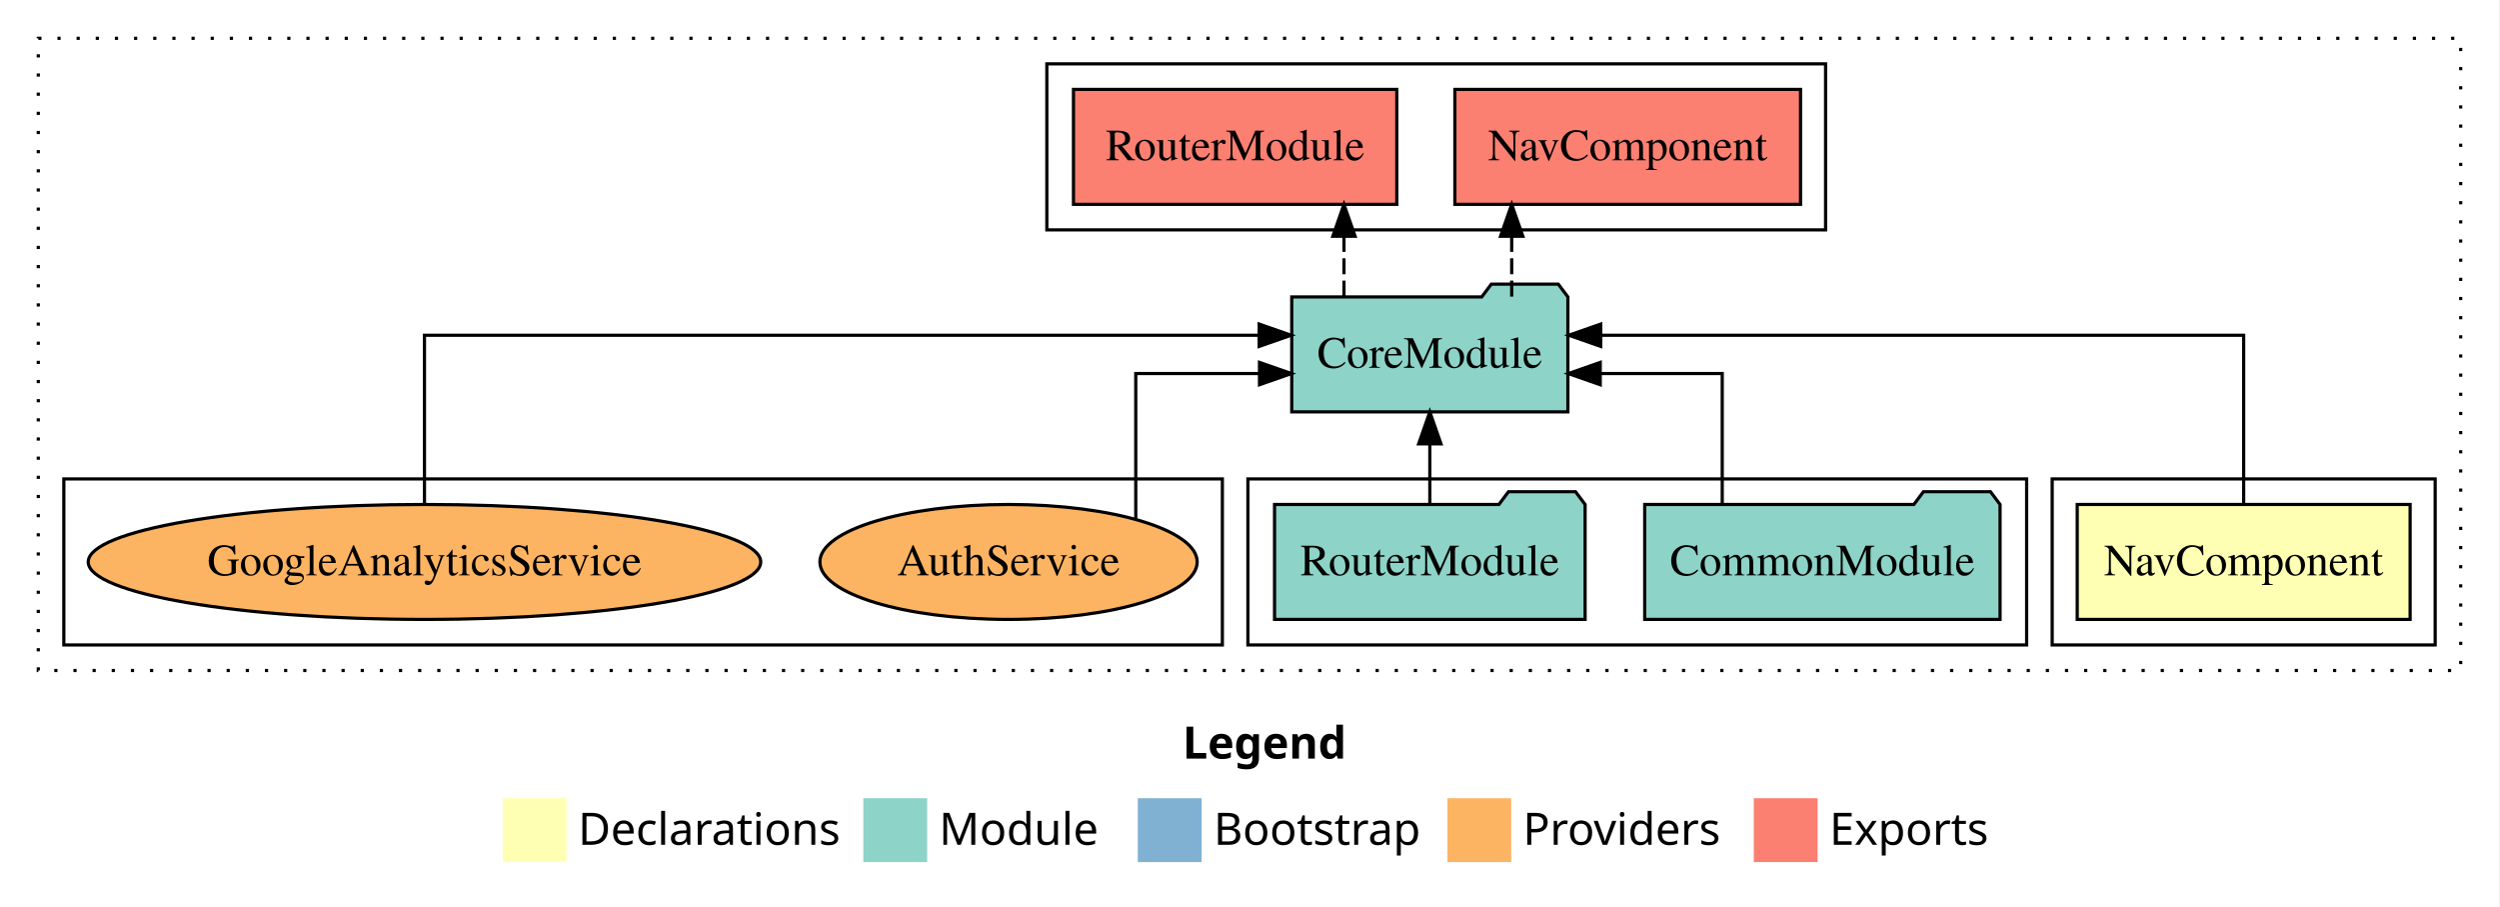
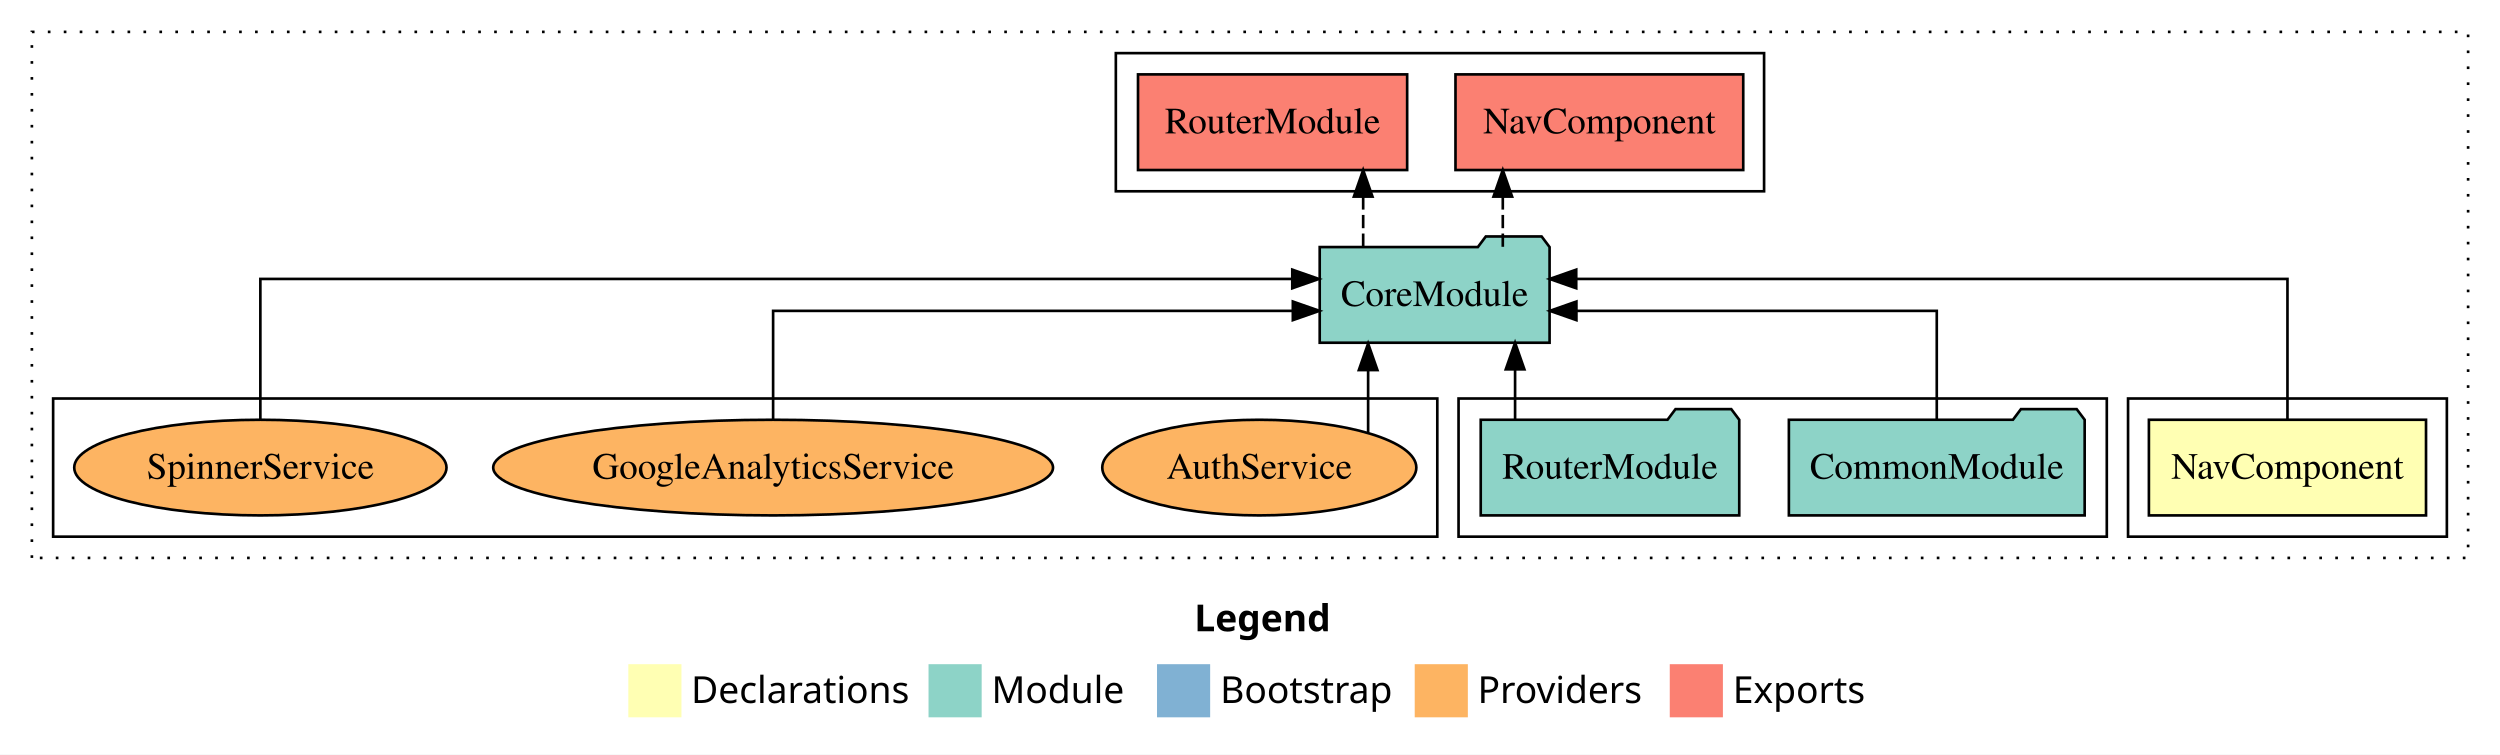
- <svg xmlns="http://www.w3.org/2000/svg" width="783pt" height="284pt" viewBox="0.00 0.00 783.00 284.00">
+ <svg xmlns="http://www.w3.org/2000/svg" width="941pt" height="284pt" viewBox="0.00 0.00 941.00 284.00">
  <g id="graph0" class="graph" transform="scale(1 1) rotate(0) translate(4 280)">
-     <polygon fill="#ffffff" stroke="transparent" points="-4,4 -4,-280 779,-280 779,4 -4,4" />
-     <text text-anchor="start" x="366.509" y="-42.4" font-family="sans-serif" font-weight="bold" font-size="14.00" fill="#000000">Legend</text>
-     <polygon fill="#ffffb3" stroke="transparent" points="153.5,-10 153.5,-30 173.5,-30 173.5,-10 153.5,-10" />
-     <text text-anchor="start" x="177.129" y="-15.4" font-family="sans-serif" font-size="14.00" fill="#000000">  Declarations</text>
-     <polygon fill="#8dd3c7" stroke="transparent" points="266.5,-10 266.5,-30 286.5,-30 286.5,-10 266.5,-10" />
-     <text text-anchor="start" x="290.225" y="-15.4" font-family="sans-serif" font-size="14.00" fill="#000000">  Module</text>
-     <polygon fill="#80b1d3" stroke="transparent" points="352.5,-10 352.5,-30 372.5,-30 372.5,-10 352.5,-10" />
-     <text text-anchor="start" x="376.281" y="-15.4" font-family="sans-serif" font-size="14.00" fill="#000000">  Bootstrap</text>
-     <polygon fill="#fdb462" stroke="transparent" points="449.5,-10 449.5,-30 469.5,-30 469.5,-10 449.5,-10" />
-     <text text-anchor="start" x="473.173" y="-15.4" font-family="sans-serif" font-size="14.00" fill="#000000">  Providers</text>
-     <polygon fill="#fb8072" stroke="transparent" points="545.5,-10 545.5,-30 565.5,-30 565.5,-10 545.5,-10" />
-     <text text-anchor="start" x="569.226" y="-15.4" font-family="sans-serif" font-size="14.00" fill="#000000">  Exports</text>
+     <polygon fill="#ffffff" stroke="transparent" points="-4,4 -4,-280 937,-280 937,4 -4,4" />
+     <text text-anchor="start" x="445.509" y="-42.4" font-family="sans-serif" font-weight="bold" font-size="14.00" fill="#000000">Legend</text>
+     <polygon fill="#ffffb3" stroke="transparent" points="232.5,-10 232.5,-30 252.5,-30 252.5,-10 232.5,-10" />
+     <text text-anchor="start" x="256.129" y="-15.4" font-family="sans-serif" font-size="14.00" fill="#000000">  Declarations</text>
+     <polygon fill="#8dd3c7" stroke="transparent" points="345.5,-10 345.5,-30 365.5,-30 365.5,-10 345.5,-10" />
+     <text text-anchor="start" x="369.225" y="-15.4" font-family="sans-serif" font-size="14.00" fill="#000000">  Module</text>
+     <polygon fill="#80b1d3" stroke="transparent" points="431.5,-10 431.5,-30 451.5,-30 451.5,-10 431.5,-10" />
+     <text text-anchor="start" x="455.281" y="-15.4" font-family="sans-serif" font-size="14.00" fill="#000000">  Bootstrap</text>
+     <polygon fill="#fdb462" stroke="transparent" points="528.5,-10 528.5,-30 548.5,-30 548.5,-10 528.5,-10" />
+     <text text-anchor="start" x="552.173" y="-15.4" font-family="sans-serif" font-size="14.00" fill="#000000">  Providers</text>
+     <polygon fill="#fb8072" stroke="transparent" points="624.5,-10 624.5,-30 644.5,-30 644.5,-10 624.5,-10" />
+     <text text-anchor="start" x="648.226" y="-15.4" font-family="sans-serif" font-size="14.00" fill="#000000">  Exports</text>
    <g id="clust1" class="cluster">
-       <polygon fill="none" stroke="#000000" stroke-dasharray="1,5" points="8,-70 8,-268 767,-268 767,-70 8,-70" />
+       <polygon fill="none" stroke="#000000" stroke-dasharray="1,5" points="8,-70 8,-268 925,-268 925,-70 8,-70" />
    </g>
    <g id="clust2" class="cluster">
-       <polygon fill="none" stroke="#000000" points="639,-78 639,-130 759,-130 759,-78 639,-78" />
+       <polygon fill="none" stroke="#000000" points="797,-78 797,-130 917,-130 917,-78 797,-78" />
    </g>
    <g id="clust4" class="cluster">
-       <polygon fill="none" stroke="#000000" points="387,-78 387,-130 631,-130 631,-78 387,-78" />
+       <polygon fill="none" stroke="#000000" points="545,-78 545,-130 789,-130 789,-78 545,-78" />
    </g>
    <g id="clust5" class="cluster">
-       <polygon fill="none" stroke="#000000" points="324,-208 324,-260 568,-260 568,-208 324,-208" />
+       <polygon fill="none" stroke="#000000" points="416,-208 416,-260 660,-260 660,-208 416,-208" />
    </g>
    <g id="clust7" class="cluster">
-       <polygon fill="none" stroke="#000000" points="16,-78 16,-130 379,-130 379,-78 16,-78" />
+       <polygon fill="none" stroke="#000000" points="16,-78 16,-130 537,-130 537,-78 16,-78" />
    </g>
    <g id="node1" class="node">
-       <polygon fill="#ffffb3" stroke="#000000" points="751.154,-122 646.846,-122 646.846,-86 751.154,-86 751.154,-122" />
-       <text text-anchor="middle" x="699" y="-99.8" font-family="Times,serif" font-size="14.00" fill="#000000">NavComponent</text>
+       <polygon fill="#ffffb3" stroke="#000000" points="909.154,-122 804.846,-122 804.846,-86 909.154,-86 909.154,-122" />
+       <text text-anchor="middle" x="857" y="-99.8" font-family="Times,serif" font-size="14.00" fill="#000000">NavComponent</text>
    </g>
    <g id="node2" class="node">
-       <polygon fill="#8dd3c7" stroke="#000000" points="487.262,-187 484.262,-191 463.262,-191 460.262,-187 400.738,-187 400.738,-151 487.262,-151 487.262,-187" />
-       <text text-anchor="middle" x="444" y="-164.8" font-family="Times,serif" font-size="14.00" fill="#000000">CoreModule</text>
+       <polygon fill="#8dd3c7" stroke="#000000" points="579.262,-187 576.262,-191 555.262,-191 552.262,-187 492.738,-187 492.738,-151 579.262,-151 579.262,-187" />
+       <text text-anchor="middle" x="536" y="-164.8" font-family="Times,serif" font-size="14.00" fill="#000000">CoreModule</text>
    </g>
    <g id="edge1" class="edge">
-       <path fill="none" stroke="#000000" d="M699,-122.284C699,-143.321 699,-175 699,-175 699,-175 497.546,-175 497.546,-175" />
-       <polygon fill="#000000" stroke="#000000" points="497.546,-171.5 487.546,-175 497.546,-178.5 497.546,-171.5" />
+       <path fill="none" stroke="#000000" d="M857,-122.284C857,-143.321 857,-175 857,-175 857,-175 589.292,-175 589.292,-175" />
+       <polygon fill="#000000" stroke="#000000" points="589.292,-171.5 579.292,-175 589.292,-178.5 589.292,-171.5" />
    </g>
    <g id="node5" class="node">
-       <polygon fill="#fb8072" stroke="#000000" points="560.154,-252 451.846,-252 451.846,-216 560.154,-216 560.154,-252" />
-       <text text-anchor="middle" x="506" y="-229.8" font-family="Times,serif" font-size="14.00" fill="#000000">NavComponent </text>
+       <polygon fill="#fb8072" stroke="#000000" points="652.154,-252 543.846,-252 543.846,-216 652.154,-216 652.154,-252" />
+       <text text-anchor="middle" x="598" y="-229.8" font-family="Times,serif" font-size="14.00" fill="#000000">NavComponent </text>
    </g>
    <g id="edge4" class="edge">
-       <path fill="none" stroke="#000000" stroke-dasharray="5,2" d="M469.652,-187.106C469.652,-187.106 469.652,-205.991 469.652,-205.991" />
-       <polygon fill="#000000" stroke="#000000" points="466.152,-205.991 469.652,-215.991 473.152,-205.991 466.152,-205.991" />
+       <path fill="none" stroke="#000000" stroke-dasharray="5,2" d="M561.652,-187.106C561.652,-187.106 561.652,-205.991 561.652,-205.991" />
+       <polygon fill="#000000" stroke="#000000" points="558.152,-205.991 561.652,-215.991 565.152,-205.991 558.152,-205.991" />
    </g>
    <g id="node6" class="node">
-       <polygon fill="#fb8072" stroke="#000000" points="433.652,-252 332.348,-252 332.348,-216 433.652,-216 433.652,-252" />
-       <text text-anchor="middle" x="383" y="-229.8" font-family="Times,serif" font-size="14.00" fill="#000000">RouterModule </text>
+       <polygon fill="#fb8072" stroke="#000000" points="525.652,-252 424.348,-252 424.348,-216 525.652,-216 525.652,-252" />
+       <text text-anchor="middle" x="475" y="-229.8" font-family="Times,serif" font-size="14.00" fill="#000000">RouterModule </text>
    </g>
    <g id="edge5" class="edge">
-       <path fill="none" stroke="#000000" stroke-dasharray="5,2" d="M417.098,-187.106C417.098,-187.106 417.098,-205.991 417.098,-205.991" />
-       <polygon fill="#000000" stroke="#000000" points="413.598,-205.991 417.098,-215.991 420.598,-205.991 413.598,-205.991" />
+       <path fill="none" stroke="#000000" stroke-dasharray="5,2" d="M509.098,-187.106C509.098,-187.106 509.098,-205.991 509.098,-205.991" />
+       <polygon fill="#000000" stroke="#000000" points="505.598,-205.991 509.098,-215.991 512.598,-205.991 505.598,-205.991" />
    </g>
    <g id="node3" class="node">
-       <polygon fill="#8dd3c7" stroke="#000000" points="622.668,-122 619.668,-126 598.668,-126 595.668,-122 511.332,-122 511.332,-86 622.668,-86 622.668,-122" />
-       <text text-anchor="middle" x="567" y="-99.8" font-family="Times,serif" font-size="14.00" fill="#000000">CommonModule</text>
+       <polygon fill="#8dd3c7" stroke="#000000" points="780.668,-122 777.668,-126 756.668,-126 753.668,-122 669.332,-122 669.332,-86 780.668,-86 780.668,-122" />
+       <text text-anchor="middle" x="725" y="-99.8" font-family="Times,serif" font-size="14.00" fill="#000000">CommonModule</text>
    </g>
    <g id="edge2" class="edge">
-       <path fill="none" stroke="#000000" d="M535.621,-122.022C535.621,-139.373 535.621,-163 535.621,-163 535.621,-163 497.396,-163 497.396,-163" />
-       <polygon fill="#000000" stroke="#000000" points="497.396,-159.5 487.396,-163 497.396,-166.5 497.396,-159.5" />
+       <path fill="none" stroke="#000000" d="M725,-122.022C725,-139.373 725,-163 725,-163 725,-163 589.36,-163 589.36,-163" />
+       <polygon fill="#000000" stroke="#000000" points="589.361,-159.5 579.36,-163 589.36,-166.5 589.361,-159.5" />
    </g>
    <g id="node4" class="node">
-       <polygon fill="#8dd3c7" stroke="#000000" points="492.653,-122 489.653,-126 468.653,-126 465.653,-122 395.347,-122 395.347,-86 492.653,-86 492.653,-122" />
-       <text text-anchor="middle" x="444" y="-99.8" font-family="Times,serif" font-size="14.00" fill="#000000">RouterModule</text>
+       <polygon fill="#8dd3c7" stroke="#000000" points="650.653,-122 647.653,-126 626.653,-126 623.653,-122 553.347,-122 553.347,-86 650.653,-86 650.653,-122" />
+       <text text-anchor="middle" x="602" y="-99.8" font-family="Times,serif" font-size="14.00" fill="#000000">RouterModule</text>
    </g>
    <g id="edge3" class="edge">
-       <path fill="none" stroke="#000000" d="M444,-122.106C444,-122.106 444,-140.991 444,-140.991" />
-       <polygon fill="#000000" stroke="#000000" points="440.5,-140.991 444,-150.991 447.5,-140.991 440.5,-140.991" />
+       <path fill="none" stroke="#000000" d="M566.277,-122.106C566.277,-122.106 566.277,-140.991 566.277,-140.991" />
+       <polygon fill="#000000" stroke="#000000" points="562.777,-140.991 566.277,-150.991 569.777,-140.991 562.777,-140.991" />
    </g>
    <g id="node7" class="node">
-       <ellipse fill="#fdb462" stroke="#000000" cx="312" cy="-104" rx="59.108" ry="18" />
-       <text text-anchor="middle" x="312" y="-99.8" font-family="Times,serif" font-size="14.00" fill="#000000">AuthService</text>
+       <ellipse fill="#fdb462" stroke="#000000" cx="470" cy="-104" rx="59.108" ry="18" />
+       <text text-anchor="middle" x="470" y="-99.8" font-family="Times,serif" font-size="14.00" fill="#000000">AuthService</text>
    </g>
    <g id="edge6" class="edge">
-       <path fill="none" stroke="#000000" d="M351.864,-117.388C351.864,-134.796 351.864,-163 351.864,-163 351.864,-163 390.63,-163 390.63,-163" />
-       <polygon fill="#000000" stroke="#000000" points="390.63,-166.5 400.63,-163 390.63,-159.5 390.63,-166.5" />
+       <path fill="none" stroke="#000000" d="M510.962,-117.154C510.962,-117.154 510.962,-140.694 510.962,-140.694" />
+       <polygon fill="#000000" stroke="#000000" points="507.462,-140.694 510.962,-150.694 514.462,-140.694 507.462,-140.694" />
    </g>
    <g id="node8" class="node">
-       <ellipse fill="#fdb462" stroke="#000000" cx="129" cy="-104" rx="105.355" ry="18" />
-       <text text-anchor="middle" x="129" y="-99.8" font-family="Times,serif" font-size="14.00" fill="#000000">GoogleAnalyticsService</text>
+       <ellipse fill="#fdb462" stroke="#000000" cx="287" cy="-104" rx="105.355" ry="18" />
+       <text text-anchor="middle" x="287" y="-99.8" font-family="Times,serif" font-size="14.00" fill="#000000">GoogleAnalyticsService</text>
    </g>
    <g id="edge7" class="edge">
-       <path fill="none" stroke="#000000" d="M129,-122.284C129,-143.321 129,-175 129,-175 129,-175 390.531,-175 390.531,-175" />
-       <polygon fill="#000000" stroke="#000000" points="390.531,-178.5 400.531,-175 390.531,-171.5 390.531,-178.5" />
+       <path fill="none" stroke="#000000" d="M287,-122.022C287,-139.373 287,-163 287,-163 287,-163 482.627,-163 482.627,-163" />
+       <polygon fill="#000000" stroke="#000000" points="482.627,-166.5 492.627,-163 482.627,-159.5 482.627,-166.5" />
+     </g>
+     <g id="node9" class="node">
+       <ellipse fill="#fdb462" stroke="#000000" cx="94" cy="-104" rx="70.062" ry="18" />
+       <text text-anchor="middle" x="94" y="-99.8" font-family="Times,serif" font-size="14.00" fill="#000000">SpinnerService</text>
+     </g>
+     <g id="edge8" class="edge">
+       <path fill="none" stroke="#000000" d="M94,-122.284C94,-143.321 94,-175 94,-175 94,-175 482.41,-175 482.41,-175" />
+       <polygon fill="#000000" stroke="#000000" points="482.41,-178.5 492.41,-175 482.41,-171.5 482.41,-178.5" />
    </g>
  </g>
</svg>
